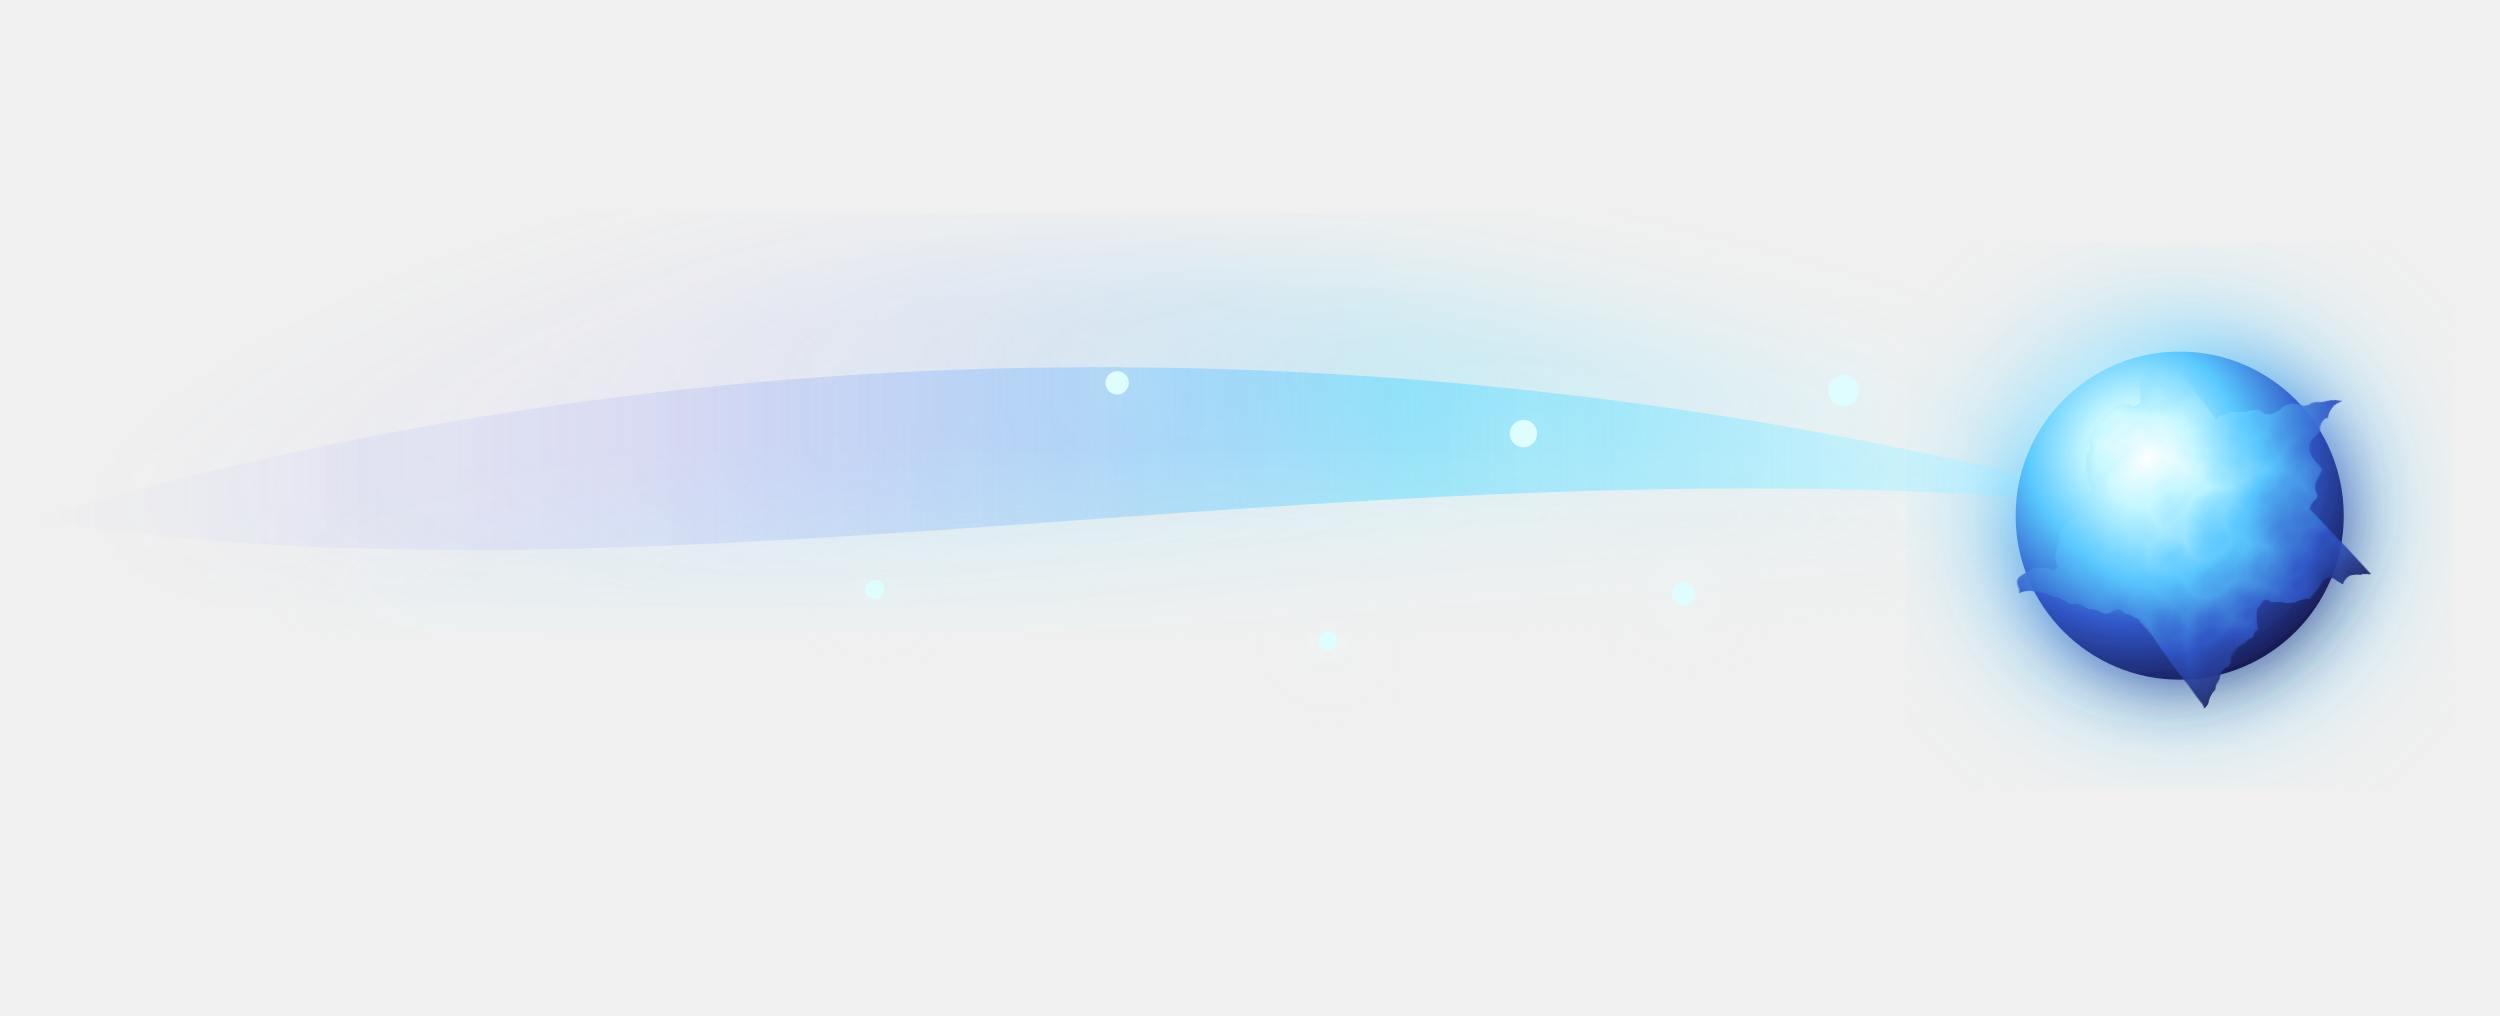
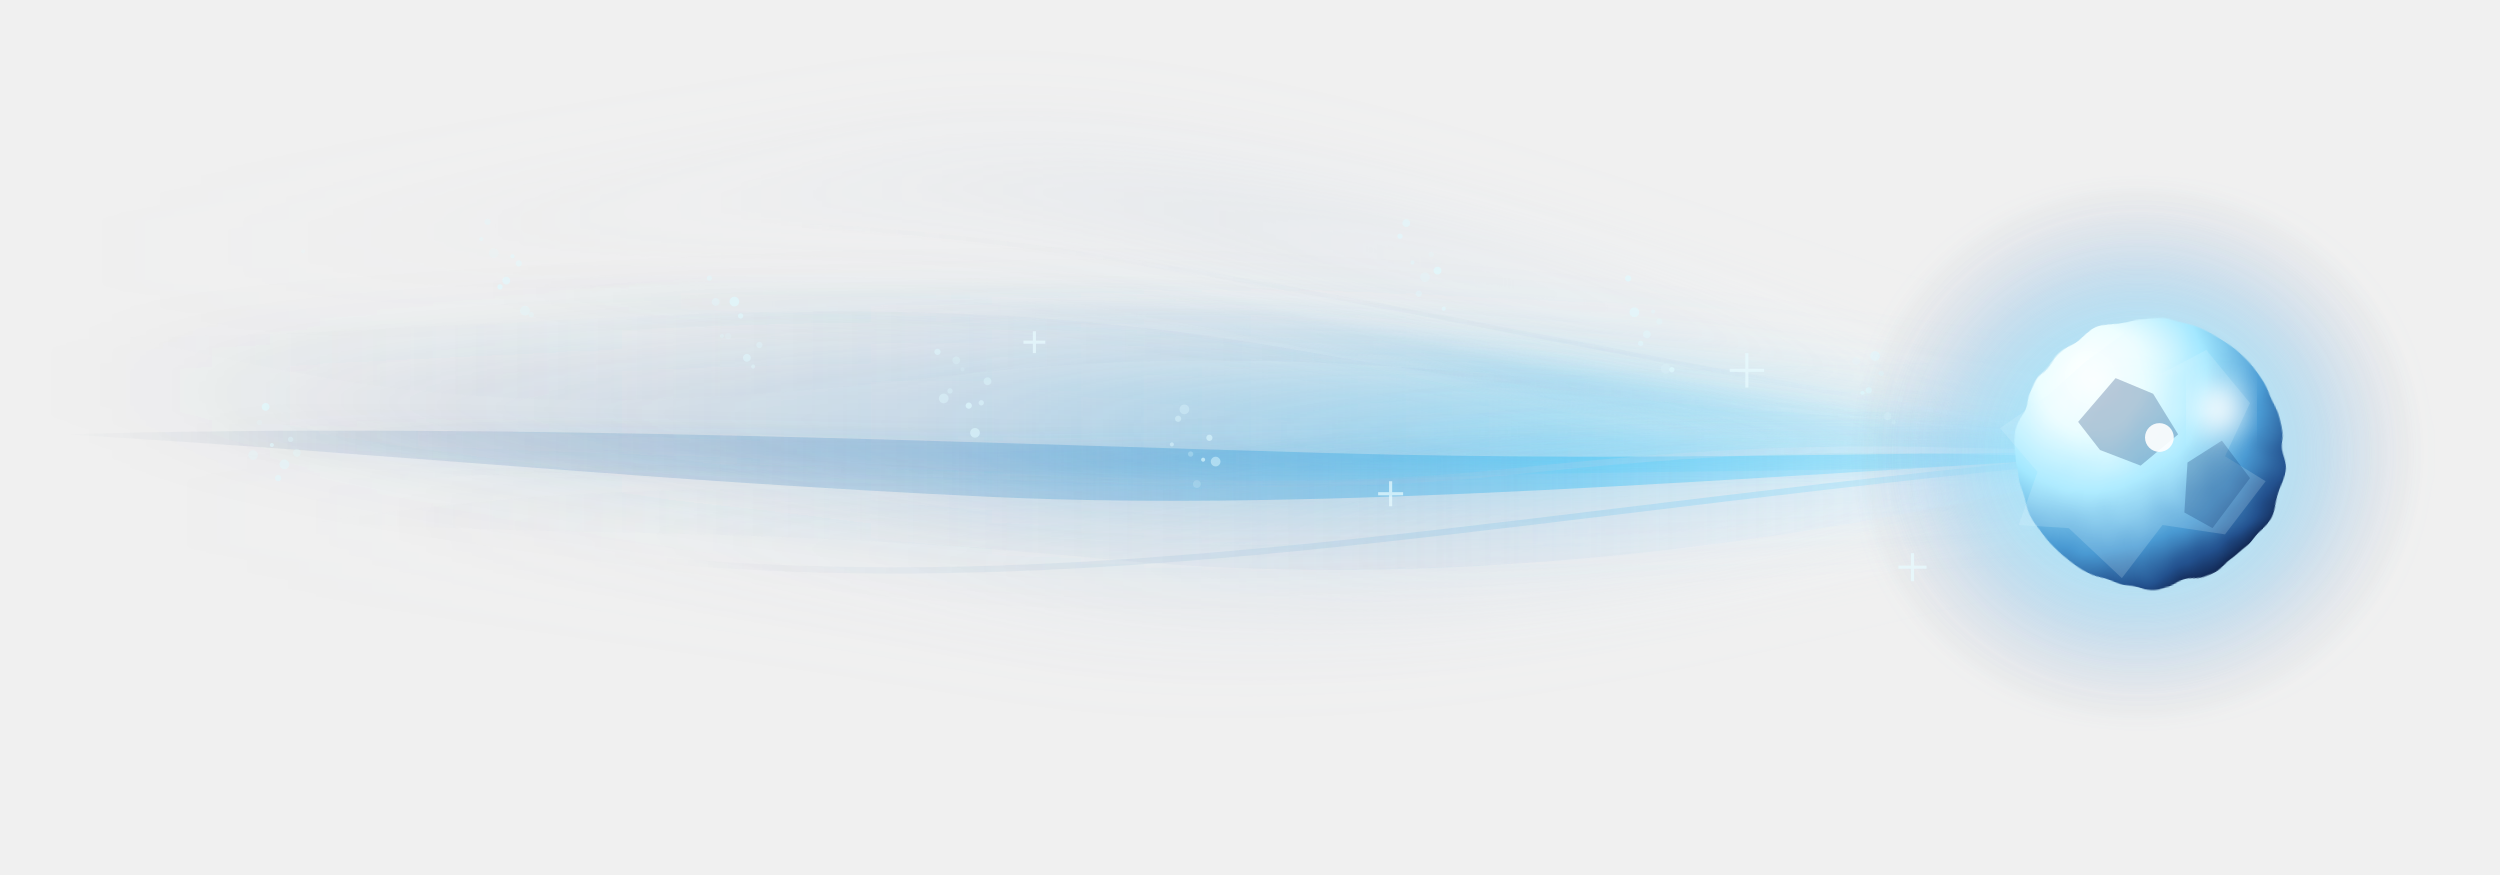
- <svg xmlns="http://www.w3.org/2000/svg" viewBox="0 0 640 260" role="img" aria-labelledby="title desc">
+ <svg xmlns="http://www.w3.org/2000/svg" viewBox="0 0 800 280" role="img" aria-labelledby="title desc">
  <defs>
-     <linearGradient id="tail" x1="0" x2="1">
-       <stop stop-color="#5c71ff" stop-opacity="0" />
-       <stop offset=".28" stop-color="#707cff" stop-opacity=".14" />
-       <stop offset=".65" stop-color="#55d9ff" stop-opacity=".56" />
-       <stop offset="1" stop-color="#f2ffff" stop-opacity=".96" />
+     <linearGradient id="ion" x1="0" x2="1" y1="0" y2="0">
+       <stop stop-color="#173458" stop-opacity="0" />
+       <stop offset=".14" stop-color="#2864a0" stop-opacity=".12" />
+       <stop offset=".42" stop-color="#388cca" stop-opacity=".27" />
+       <stop offset=".72" stop-color="#53c7f6" stop-opacity=".66" />
+       <stop offset="1" stop-color="#d7f8ff" stop-opacity=".96" />
    </linearGradient>
-     <radialGradient id="nucleus" cx="36%" cy="30%" r="76%">
-       <stop offset="0" stop-color="#ffffff" />
-       <stop offset=".18" stop-color="#c9f8ff" />
-       <stop offset=".43" stop-color="#59c9ff" />
-       <stop offset=".7" stop-color="#3157c8" />
-       <stop offset="1" stop-color="#16164c" />
+     <linearGradient id="dust" x1="0" x2="1" y1="0" y2="0">
+       <stop stop-color="#829cbb" stop-opacity="0" />
+       <stop offset=".23" stop-color="#c0cdd9" stop-opacity=".09" />
+       <stop offset=".57" stop-color="#a3bfdd" stop-opacity=".23" />
+       <stop offset=".86" stop-color="#e4f4ff" stop-opacity=".45" />
+       <stop offset="1" stop-color="#f1feff" stop-opacity=".7" />
+     </linearGradient>
+     <radialGradient id="coma">
+       <stop stop-color="#ffffff" stop-opacity=".9" />
+       <stop offset=".15" stop-color="#c5f7ff" stop-opacity=".75" />
+       <stop offset=".42" stop-color="#4db9f6" stop-opacity=".38" />
+       <stop offset=".76" stop-color="#2455b4" stop-opacity=".11" />
+       <stop offset="1" stop-color="#172859" stop-opacity="0" />
    </radialGradient>
-     <filter id="blur">
-       <feGaussianBlur stdDeviation="13" />
+     <radialGradient id="ice" cx=".28" cy=".22" r=".85">
+       <stop stop-color="#ffffff" />
+       <stop offset=".23" stop-color="#ecfeff" />
+       <stop offset=".50" stop-color="#a3e8ff" />
+       <stop offset=".76" stop-color="#4a9ad3" />
+       <stop offset=".93" stop-color="#23518e" />
+       <stop offset="1" stop-color="#132b58" />
+     </radialGradient>
+     <filter id="farMist" x="-20%" y="-140%" width="145%" height="380%">
+       <feGaussianBlur stdDeviation="14" />
    </filter>
-     <filter id="glow" x="-80%" y="-80%" width="260%" height="260%">
-       <feGaussianBlur stdDeviation="9" result="b" />
-       <feMerge>
-         <feMergeNode in="b" />
-         <feMergeNode in="SourceGraphic" />
-       </feMerge>
+     <filter id="nearMist" x="-15%" y="-100%" width="140%" height="300%">
+       <feGaussianBlur stdDeviation="4.5" />
    </filter>
-     <filter id="rock" x="-30%" y="-30%" width="160%" height="160%">
-       <feTurbulence baseFrequency=".05" numOctaves="3" seed="14" result="n" />
-       <feDisplacementMap in="SourceGraphic" in2="n" scale="8" />
+     <filter id="frost" x="-30%" y="-30%" width="160%" height="160%">
+       <feTurbulence type="fractalNoise" baseFrequency=".075" numOctaves="2" seed="8" result="noise" />
+       <feDisplacementMap in="SourceGraphic" in2="noise" scale="4" />
    </filter>
  </defs>
-   <path d="M12 134C174 31 359 51 544 124C356 88 178 179 12 134Z" fill="url(#tail)" opacity=".42" filter="url(#blur)" />
-   <path d="M8 133C183 81 374 82 551 130C354 110 174 159 8 133Z" fill="url(#tail)" opacity=".88" />
-   <path d="M68 155C227 111 385 112 554 137C370 133 216 169 68 155Z" fill="#b5f4ff" opacity=".18" filter="url(#blur)" />
-   <circle cx="558" cy="132" r="58" fill="#6bd7ff" opacity=".32" filter="url(#blur)" />
-   <circle cx="558" cy="132" r="42" fill="url(#nucleus)" filter="url(#glow)" />
-   <path d="M532 116l20-27 17 20 28-9-8 28 18 19-29 5-15 28-18-24-29-5 17-20Z" fill="url(#nucleus)" opacity=".92" filter="url(#rock)" />
-   <g fill="#dffcff" filter="url(#glow)">
-     <circle cx="472" cy="100" r="4" />
-     <circle cx="431" cy="152" r="3" />
-     <circle cx="390" cy="111" r="3.5" />
-     <circle cx="340" cy="164" r="2.5" />
-     <circle cx="286" cy="98" r="3" />
-     <circle cx="224" cy="151" r="2.5" />
+   <path d="M19 81C140 95 249 62 359 81S563 117 685 145C533 102 397 30 276 47S72 75 19 81Z" fill="url(#dust)" opacity=".55" filter="url(#farMist)" />
+   <path d="M8 120C142 117 258 105 391 112S552 128 693 147C528 148 397 173 277 160S95 140 8 120Z" fill="url(#ion)" opacity=".85" filter="url(#farMist)" />
+   <path d="M44 164C186 149 298 177 415 160S591 152 697 145C589 167 454 216 323 196S110 172 44 164Z" fill="url(#dust)" opacity=".62" filter="url(#farMist)" />
+   <path d="M41 108C182 106 279 88 415 112S583 129 689 143C565 134 442 104 306 120S122 126 41 108Z" fill="url(#dust)" opacity=".53" />
+   <path d="M21 139C158 135 317 142 426 145S609 144 694 145C552 153 425 164 317 159S123 145 21 139Z" fill="url(#ion)" opacity=".91" />
+   <path d="M102 167C225 148 296 162 414 155S578 154 697 145C588 173 468 190 355 179S179 172 102 167Z" fill="url(#dust)" opacity=".57" />
+   <path d="M156 92C285 104 352 90 471 116S617 137 698 144" stroke="url(#ion)" stroke-width="5" opacity=".52" fill="none" filter="url(#nearMist)" />
+   <path d="M62 138C190 141 319 149 433 146S599 146 700 145" stroke="url(#ion)" stroke-width="5" opacity=".82" fill="none" filter="url(#nearMist)" />
+   <path d="M123 153C271 142 372 163 483 151S619 146 694 145" stroke="url(#dust)" stroke-width="2" opacity=".72" fill="none" />
+   <path d="M248 72C362 75 492 112 689 143" stroke="url(#dust)" stroke-width="1.5" opacity=".40" fill="none" />
+   <path d="M208 179C359 193 493 162 689 145" stroke="url(#ion)" stroke-width="2" opacity=".35" fill="none" />
+   <g fill="#dffaff">
+     <circle cx="97" cy="80.4" r="0.65" opacity="0.20" />
+     <circle cx="170" cy="100.7" r="0.85" opacity="0.28" />
+     <circle cx="243" cy="110.4" r="1" opacity="0.35" />
+     <circle cx="316" cy="122.0" r="1.25" opacity="0.42" />
+     <circle cx="389" cy="147.7" r="1.55" opacity="0.50" />
+     <circle cx="462" cy="98.8" r="0.65" opacity="0.57" />
+     <circle cx="535" cy="118.3" r="0.85" opacity="0.65" />
+     <circle cx="608" cy="127.7" r="1" opacity="0.20" />
+     <circle cx="95" cy="144.9" r="1.25" opacity="0.28" />
+     <circle cx="168" cy="99.4" r="1.55" opacity="0.35" />
+     <circle cx="241" cy="117.3" r="0.65" opacity="0.42" />
+     <circle cx="314" cy="128.9" r="0.85" opacity="0.50" />
+     <circle cx="387" cy="140.1" r="1" opacity="0.57" />
+     <circle cx="460" cy="86.6" r="1.25" opacity="0.65" />
+     <circle cx="533" cy="118.0" r="1.55" opacity="0.20" />
+     <circle cx="606" cy="135.1" r="0.65" opacity="0.28" />
+     <circle cx="93" cy="140.6" r="0.85" opacity="0.35" />
+     <circle cx="166" cy="84.3" r="1" opacity="0.42" />
+     <circle cx="239" cy="114.5" r="1.25" opacity="0.50" />
+     <circle cx="312" cy="138.5" r="1.55" opacity="0.57" />
+     <circle cx="385" cy="147.1" r="0.65" opacity="0.65" />
+     <circle cx="458" cy="81.4" r="0.85" opacity="0.20" />
+     <circle cx="531" cy="102.9" r="1" opacity="0.28" />
+     <circle cx="604" cy="133.2" r="1.25" opacity="0.35" />
+     <circle cx="91" cy="148.6" r="1.55" opacity="0.42" />
+     <circle cx="164" cy="82.0" r="0.65" opacity="0.50" />
+     <circle cx="237" cy="101.1" r="0.85" opacity="0.57" />
+     <circle cx="310" cy="129.8" r="1" opacity="0.65" />
+     <circle cx="383" cy="154.9" r="1.25" opacity="0.20" />
+     <circle cx="456" cy="88.7" r="1.55" opacity="0.28" />
+     <circle cx="529" cy="99.7" r="0.65" opacity="0.35" />
+     <circle cx="602" cy="119.5" r="0.85" opacity="0.42" />
+     <circle cx="89" cy="153.0" r="1" opacity="0.50" />
+     <circle cx="162" cy="89.8" r="1.25" opacity="0.57" />
+     <circle cx="235" cy="96.5" r="1.55" opacity="0.65" />
+     <circle cx="308" cy="118.2" r="0.65" opacity="0.20" />
+     <circle cx="381" cy="145.3" r="0.85" opacity="0.28" />
+     <circle cx="454" cy="94.0" r="1" opacity="0.35" />
+     <circle cx="527" cy="107.0" r="1.25" opacity="0.42" />
+     <circle cx="600" cy="113.9" r="1.55" opacity="0.50" />
+     <circle cx="87" cy="142.4" r="0.65" opacity="0.57" />
+     <circle cx="160" cy="91.8" r="0.85" opacity="0.65" />
+     <circle cx="233" cy="107.6" r="1" opacity="0.20" />
+     <circle cx="306" cy="115.3" r="1.25" opacity="0.28" />
+     <circle cx="379" cy="131.0" r="1.55" opacity="0.35" />
+     <circle cx="452" cy="84.0" r="0.65" opacity="0.42" />
+     <circle cx="525" cy="109.9" r="0.85" opacity="0.50" />
+     <circle cx="598" cy="124.9" r="1" opacity="0.57" />
+     <circle cx="85" cy="130.2" r="1.25" opacity="0.65" />
+     <circle cx="158" cy="81.0" r="1.55" opacity="0.20" />
+     <circle cx="231" cy="107.5" r="0.65" opacity="0.28" />
+     <circle cx="304" cy="125.1" r="0.85" opacity="0.35" />
+     <circle cx="377" cy="134.0" r="1" opacity="0.42" />
+     <circle cx="450" cy="71.4" r="1.25" opacity="0.50" />
+     <circle cx="523" cy="99.9" r="1.55" opacity="0.57" />
+     <circle cx="596" cy="125.7" r="0.65" opacity="0.65" />
+     <circle cx="83" cy="135.2" r="0.85" opacity="0.20" />
+     <circle cx="156" cy="71.0" r="1" opacity="0.28" />
+     <circle cx="229" cy="96.6" r="1.25" opacity="0.35" />
+     <circle cx="302" cy="127.5" r="1.55" opacity="0.42" />
+     <circle cx="375" cy="142.2" r="0.65" opacity="0.50" />
+     <circle cx="448" cy="75.6" r="0.85" opacity="0.57" />
+     <circle cx="521" cy="89.1" r="1" opacity="0.65" />
+     <circle cx="594" cy="115.5" r="1.25" opacity="0.20" />
+     <circle cx="81" cy="145.6" r="1.55" opacity="0.28" />
+     <circle cx="154" cy="76.5" r="0.65" opacity="0.35" />
+     <circle cx="227" cy="89.0" r="0.85" opacity="0.42" />
+     <circle cx="300" cy="112.6" r="1" opacity="0.50" />
+   </g>
+   <ellipse cx="684" cy="145" rx="92" ry="88" fill="url(#coma)" opacity=".82" />
+   <ellipse cx="685" cy="145" rx="64" ry="59" fill="#9beaff" opacity=".34" filter="url(#farMist)" />
+   <circle cx="688" cy="145" r="43" fill="url(#ice)" filter="url(#frost)" />
+   <path d="M667 116l15-11 7 16 17-9 14 17-8 17 13 8-13 17-20-3-13 17-17-16-16-1 6-17-12-14 16-11Z" fill="#e4f9ff" opacity=".18" />
+   <path d="M665 135l12-14 12 5 8 13-12 10-13-5Zm35 13 11-7 9 12-12 16-9-5Z" fill="#153d75" opacity=".28" />
+   <path d="M656 137q15-32 40-26" stroke="#fff" stroke-opacity=".62" stroke-width="3" fill="none" filter="url(#nearMist)" />
+   <circle cx="710" cy="131" r="8" fill="#fff" opacity=".85" filter="url(#nearMist)" />
+   <circle cx="691" cy="140" r="4.6" fill="#fff" opacity=".9" />
+   <g stroke="#e7fbff" stroke-width="1" opacity=".72">
+     <path d="M559 113v11m-5.5-5.5h11" />
+     <path d="M445 154v8m-4-4h8" />
+     <path d="M331 106v7m-3.5-3.5h7" />
+     <path d="M612 177v9m-4.5-4.5h9" />
  </g>
</svg>
